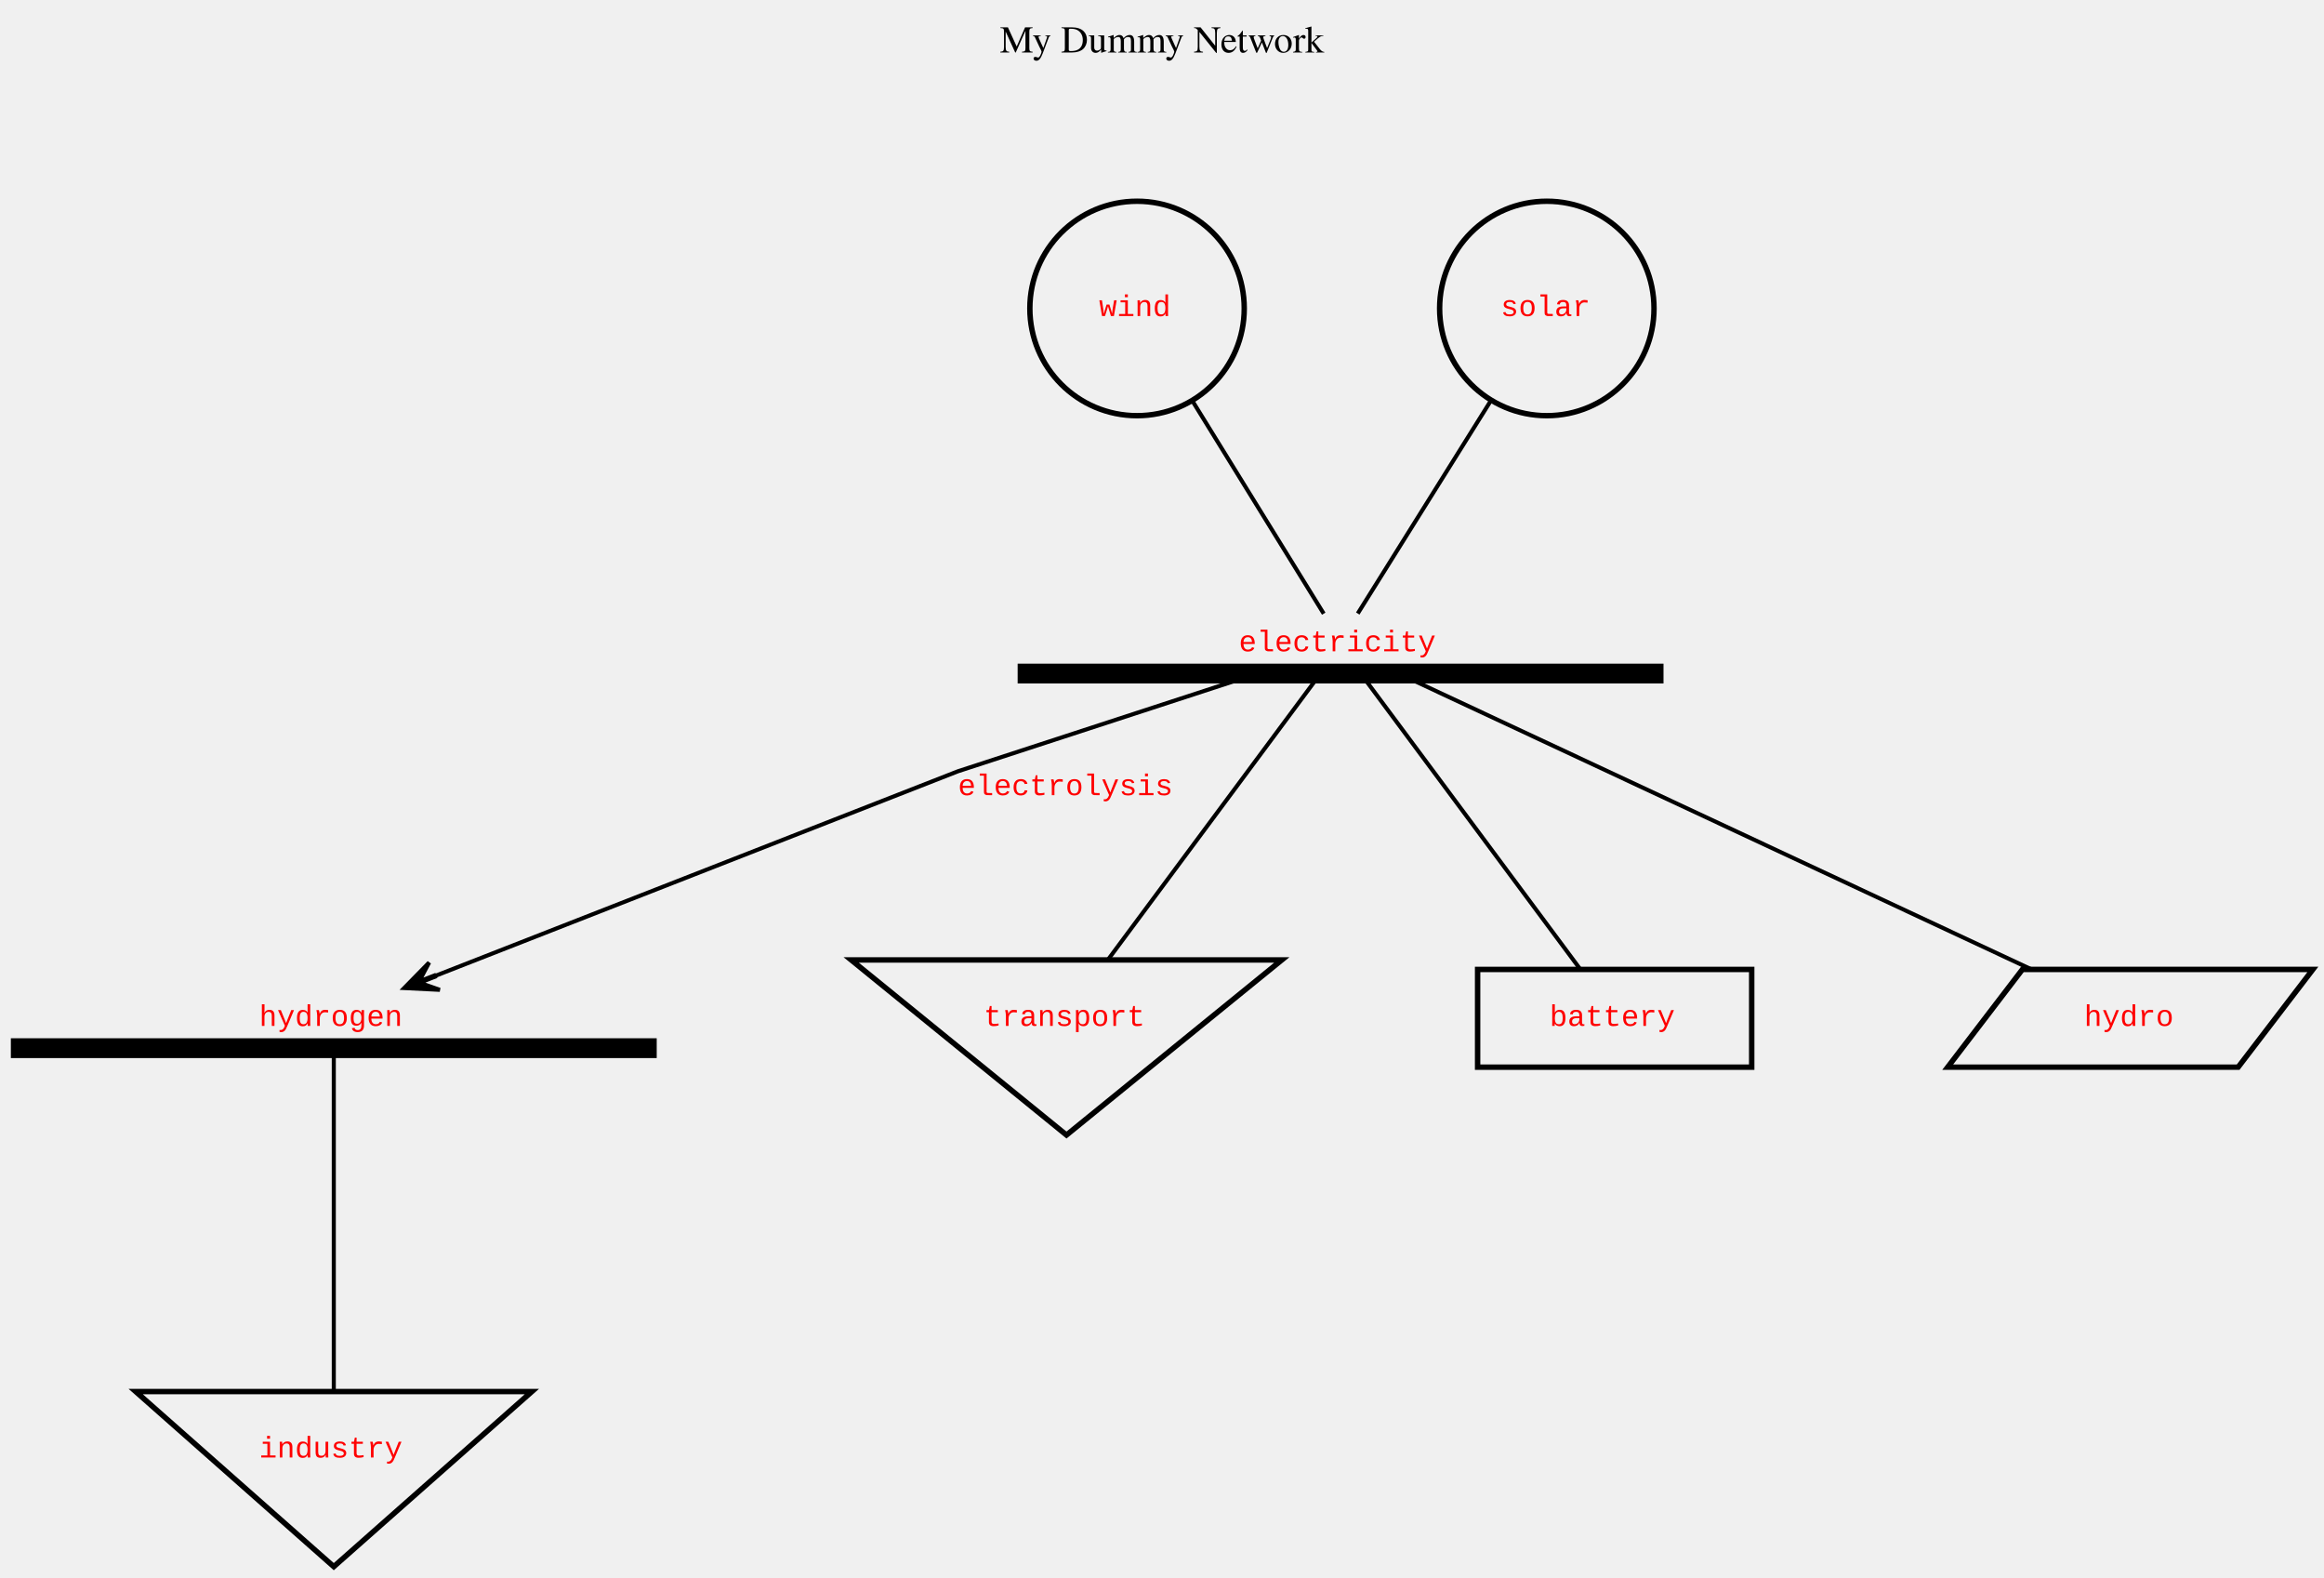
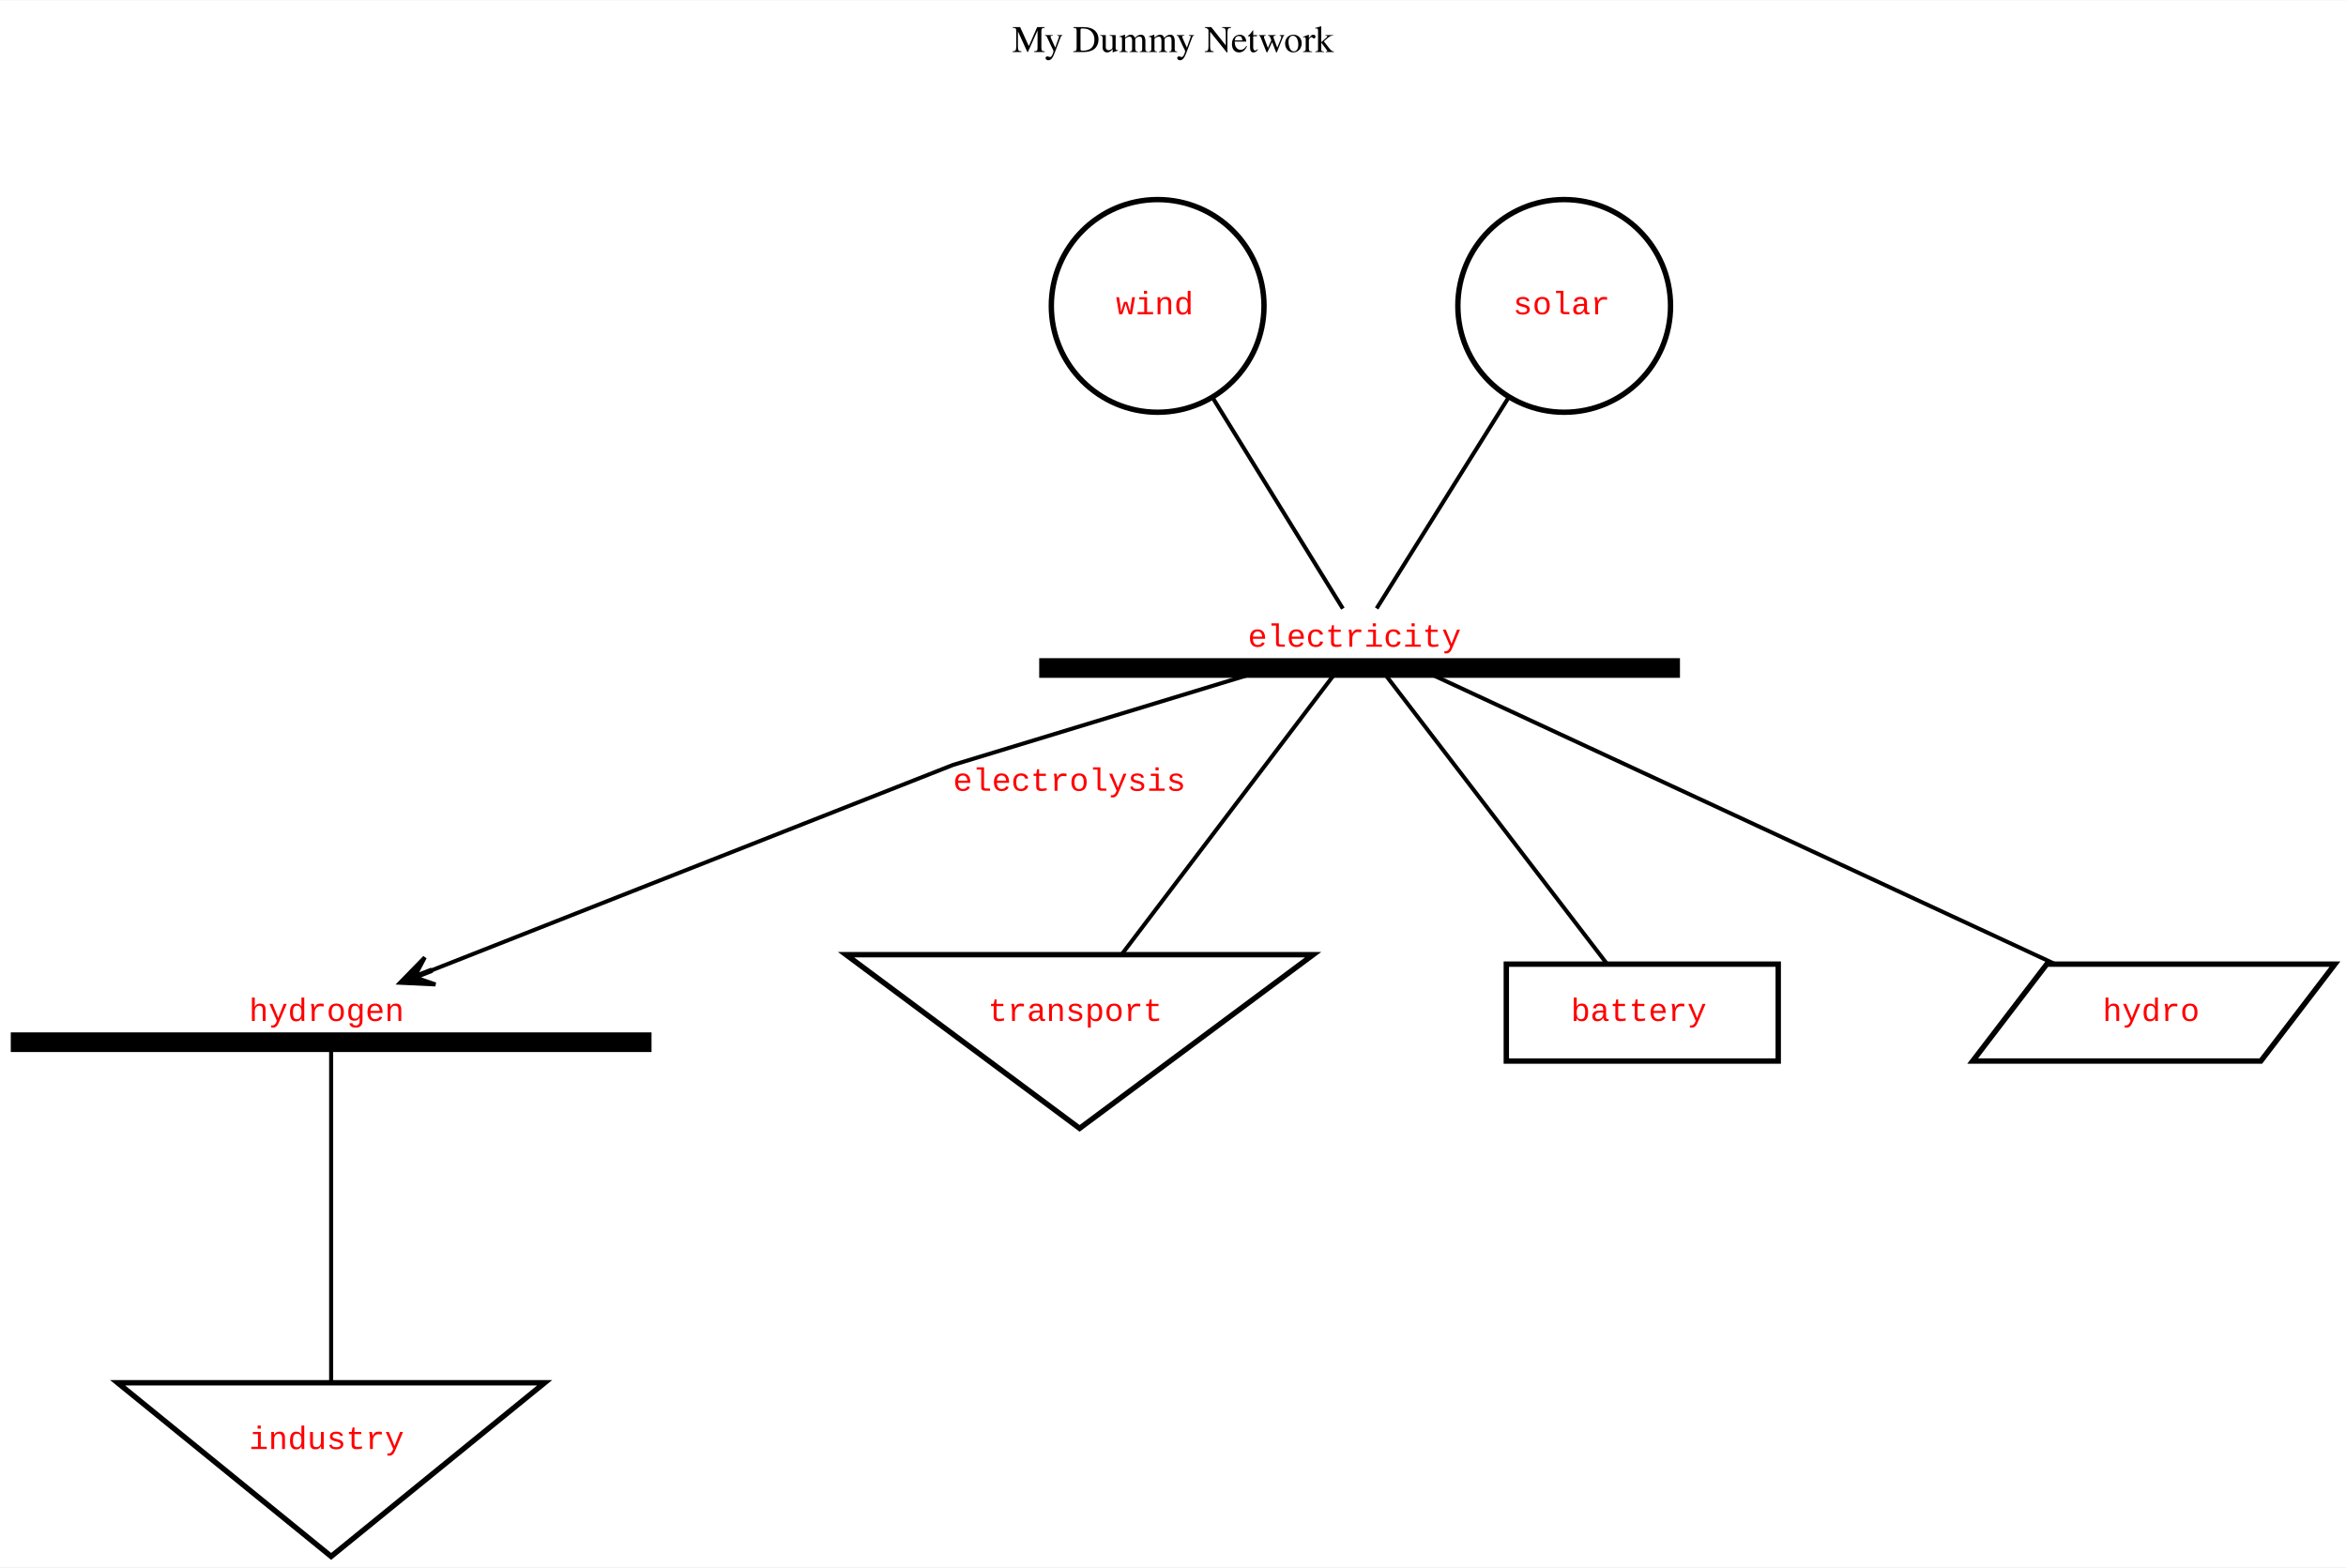
- <svg xmlns="http://www.w3.org/2000/svg" xmlns:xlink="http://www.w3.org/1999/xlink" width="856pt" height="581pt" viewBox="0.00 0.00 856.39 581.00">
-   <g id="graph0" class="graph" transform="scale(1 1) rotate(0) translate(4 577)">
+ <svg xmlns="http://www.w3.org/2000/svg" xmlns:xlink="http://www.w3.org/1999/xlink" width="871pt" height="582pt" viewBox="0.00 0.00 871.39 582.00">
+   <g id="graph0" class="graph" transform="scale(1 1) rotate(0) translate(4 578)">
    <g id="a_graph0">
      <a xlink:title="Network: My Dummy Network&#10;Buses: 2 (out of 2)&#10;Generators: 2 (out of 2)&#10;Loads: 2 (out of 2)&#10;Stores: 1 (out of 1)&#10;Storage units: 1 (out of 1)&#10;Links: 1 (out of 1)&#10;Lines: 0 (out of 0)&#10;Snapshots: 1">
-         <text text-anchor="middle" x="424.19" y="-557.8" font-family="Times,serif" font-size="14.00">My Dummy Network</text>
-         <text text-anchor="middle" x="424.19" y="-510.8" font-family="Times,serif" font-size="14.00">           </text>
+         <polygon fill="white" stroke="transparent" points="-4,4 -4,-578 867.39,-578 867.39,4 -4,4" />
+         <text text-anchor="middle" x="431.69" y="-558.8" font-family="Times,serif" font-size="14.00">My Dummy Network</text>
+         <text text-anchor="middle" x="431.69" y="-511.8" font-family="Times,serif" font-size="14.00">           </text>
      </a>
    </g>
    <g id="node1" class="node">
      <g id="a_node1">
        <a xlink:title="Bus: electricity&#10;Carrier: AC&#10;Unit: &#10;Generators: 2&#10;Loads: 1&#10;Stores: 1&#10;Storage units: 1&#10;Incoming links: 0&#10;Outgoing links: 1&#10;Lines: 0&#10;&#10;Power time series: N/A ">
-           <polygon fill="none" stroke="transparent" stroke-width="7.3" points="609,-351 371,-351 371,-329 609,-329 609,-351" />
-           <polyline fill="none" stroke="black" stroke-width="7.3" points="371,-329 609,-329 " />
-           <text text-anchor="start" x="452.5" y="-337.2" font-family="Courier New" font-size="11.00" fill="red">electricity</text>
+           <polygon fill="none" stroke="transparent" stroke-width="7.3" points="620,-352 382,-352 382,-330 620,-330 620,-352" />
+           <polyline fill="none" stroke="black" stroke-width="7.3" points="382,-330 620,-330 " />
+           <text text-anchor="start" x="459.5" y="-337.9" font-family="Courier New" font-size="12.00" fill="red">electricity</text>
        </a>
      </g>
    </g>
    <g id="node2" class="node">
      <g id="a_node2">
        <a xlink:title="Bus: hydrogen&#10;Carrier: AC&#10;Unit: &#10;Generators: 0&#10;Loads: 1&#10;Stores: 0&#10;Storage units: 0&#10;Incoming links: 1&#10;Outgoing links: 0&#10;Lines: 0&#10;&#10;Power time series: N/A ">
          <polygon fill="none" stroke="transparent" stroke-width="7.3" points="238,-213 0,-213 0,-191 238,-191 238,-213" />
          <polyline fill="none" stroke="black" stroke-width="7.3" points="0,-191 238,-191 " />
-           <text text-anchor="start" x="91.5" y="-199.2" font-family="Courier New" font-size="11.00" fill="red">hydrogen</text>
+           <text text-anchor="start" x="88.5" y="-198.9" font-family="Courier New" font-size="12.00" fill="red">hydrogen</text>
        </a>
      </g>
    </g>
    <g id="edge7" class="edge">
      <g id="a_edge7">
        <a xlink:title="Link: electrolysis&#10;From: electricity (bus0)&#10;To: hydrogen (bus1)&#10;Carrier: &#10;Extendable nominal power: False&#10;Nominal power: 0.00 MW&#10;Efficiency: 1.00&#10;Capital cost: 0.00 currency/MW&#10;Marginal cost: 0.00 currency/MWh&#10;&#10;Optimised nominal power: 0.00 MW&#10;Power time series (p0): N/A MW&#10;Power time series (p1): N/A MW">
-           <path fill="none" stroke="black" stroke-width="1.5" d="M459.06,-328.91C417.55,-315.36 349,-293 349,-293 349,-293 221.46,-243.09 156.33,-217.61" />
-           <polygon fill="black" stroke="black" stroke-width="1.5" points="144.94,-213.15 158.08,-212.49 150.62,-215.1 156.2,-217.29 156.11,-217.52 156.02,-217.75 150.43,-215.57 154.14,-222.55 144.94,-213.15 144.94,-213.15" />
+           <path fill="none" stroke="black" stroke-width="1.5" d="M467.86,-329.91C423.41,-316.36 350,-294 350,-294 350,-294 221.27,-243.29 156.01,-217.58" />
+           <polygon fill="black" stroke="black" stroke-width="1.5" points="144.6,-213.09 157.75,-212.46 150.28,-215.05 155.86,-217.25 155.77,-217.48 155.68,-217.72 150.09,-215.52 153.79,-222.51 144.6,-213.09 144.6,-213.09" />
        </a>
      </g>
-       <text text-anchor="start" x="349" y="-284.2" font-family="Courier New" font-size="11.00" fill="red">electrolysis</text>
+       <text text-anchor="start" x="350" y="-284.4" font-family="Courier New" font-size="12.00" fill="red">electrolysis</text>
    </g>
    <g id="node5" class="node">
      <g id="a_node5">
        <a xlink:title="Load: transport&#10;Bus: electricity&#10;Carrier: &#10;Power set: 0.00 ">
-           <polygon fill="none" stroke="black" stroke-width="2" points="389,-159 468.34,-223.5 309.66,-223.5 389,-159" />
-           <text text-anchor="start" x="358.5" y="-199.2" font-family="Courier New" font-size="11.00" fill="red">transport</text>
+           <polygon fill="none" stroke="black" stroke-width="2" points="397,-159 483.74,-223.5 310.26,-223.5 397,-159" />
+           <text text-anchor="start" x="363" y="-198.9" font-family="Courier New" font-size="12.00" fill="red">transport</text>
        </a>
      </g>
    </g>
    <g id="edge3" class="edge">
-       <path fill="none" stroke="black" stroke-width="1.5" d="M482.41,-328.78C465.89,-306.54 426.42,-253.39 404.44,-223.79" />
+       <path fill="none" stroke="black" stroke-width="1.5" d="M493.18,-329.7C476.18,-307.3 435.53,-253.76 412.9,-223.95" />
    </g>
    <g id="node7" class="node">
      <g id="a_node7">
        <a xlink:title="Store: battery&#10;Bus: electricity&#10;Carrier: &#10;Extendable nominal energy: False&#10;Nominal energy: 0.00 h&#10;Power set: 0.00 &#10;Cyclic energy: False&#10;Capital cost: 0.00 currency/&#10;Marginal cost: 0.00 currency/h&#10;&#10;Optimised nominal energy: 0.00 h&#10;Energy time series: N/A h&#10;Power time series: N/A ">
-           <polygon fill="none" stroke="black" stroke-width="2" points="641.5,-220 540.5,-220 540.5,-184 641.5,-184 641.5,-220" />
-           <text text-anchor="start" x="567" y="-199.2" font-family="Courier New" font-size="11.00" fill="red">battery</text>
+           <polygon fill="none" stroke="black" stroke-width="2" points="656.5,-220 555.5,-220 555.5,-184 656.5,-184 656.5,-220" />
+           <text text-anchor="start" x="579.5" y="-198.9" font-family="Courier New" font-size="12.00" fill="red">battery</text>
        </a>
      </g>
    </g>
    <g id="edge5" class="edge">
-       <path fill="none" stroke="black" stroke-width="1.5" d="M497.59,-328.78C514.75,-305.67 556.68,-249.21 578.04,-220.45" />
+       <path fill="none" stroke="black" stroke-width="1.5" d="M508.89,-329.7C526.82,-306.3 570.79,-248.94 592.88,-220.12" />
    </g>
    <g id="node8" class="node">
      <g id="a_node8">
        <a xlink:title="Storage unit: hydro&#10;Bus: electricity&#10;Carrier: &#10;Extendable nominal power: False&#10;Nominal power: 0.00 &#10;Power set: 0.00 &#10;Charge cyclic state: False&#10;Capital cost: 0.00 currency/&#10;Marginal cost: 0.00 currency/h&#10;&#10;Optimised nominal power: 0.00 &#10;Power time series: N/A ">
-           <polygon fill="none" stroke="black" stroke-width="2" points="848.28,-220 741.25,-220 713.72,-184 820.75,-184 848.28,-220" />
-           <text text-anchor="start" x="764" y="-199.2" font-family="Courier New" font-size="11.00" fill="red">hydro</text>
+           <polygon fill="none" stroke="black" stroke-width="2" points="863.28,-220 756.25,-220 728.72,-184 835.75,-184 863.28,-220" />
+           <text text-anchor="start" x="777" y="-198.9" font-family="Courier New" font-size="12.00" fill="red">hydro</text>
        </a>
      </g>
    </g>
    <g id="edge6" class="edge">
-       <path fill="none" stroke="black" stroke-width="1.5" d="M511.4,-329C560.75,-305.93 683.01,-248.79 744.49,-220.07" />
+       <path fill="none" stroke="black" stroke-width="1.5" d="M522.69,-329.93C572.72,-306.69 696.67,-249.13 758.98,-220.19" />
    </g>
    <g id="node6" class="node">
      <g id="a_node6">
        <a xlink:title="Load: industry&#10;Bus: hydrogen&#10;Carrier: &#10;Power set: 0.00 ">
-           <polygon fill="none" stroke="black" stroke-width="2" points="119,0 192,-64.5 46,-64.5 119,0" />
-           <text text-anchor="start" x="91.5" y="-40.2" font-family="Courier New" font-size="11.00" fill="red">industry</text>
+           <polygon fill="none" stroke="black" stroke-width="2" points="119,0 198.31,-64.5 39.69,-64.5 119,0" />
+           <text text-anchor="start" x="88.5" y="-39.9" font-family="Courier New" font-size="12.00" fill="red">industry</text>
        </a>
      </g>
    </g>
    <g id="edge4" class="edge">
      <path fill="none" stroke="black" stroke-width="1.5" d="M119,-190.7C119,-165.18 119,-98.67 119,-64.67" />
    </g>
    <g id="node3" class="node">
      <g id="a_node3">
        <a xlink:title="Generator: wind&#10;Bus: electricity&#10;Carrier: &#10;Extendable nominal power: False&#10;Nominal power: 0.00 &#10;Power set: 0.00 &#10;Efficiency: 1.00&#10;Capital cost: 0.00 currency/&#10;Marginal cost: 0.00 currency/h&#10;&#10;Optimised nominal power: 0.00 &#10;Power time series: N/A ">
-           <ellipse fill="none" stroke="black" stroke-width="2" cx="415" cy="-463.5" rx="39.5" ry="39.5" />
-           <text text-anchor="start" x="401" y="-460.7" font-family="Courier New" font-size="11.00" fill="red">wind</text>
+           <ellipse fill="none" stroke="black" stroke-width="2" cx="426" cy="-464.5" rx="39.5" ry="39.5" />
+           <text text-anchor="start" x="410.5" y="-461.4" font-family="Courier New" font-size="12.00" fill="red">wind</text>
        </a>
      </g>
    </g>
    <g id="edge1" class="edge">
-       <path fill="none" stroke="black" stroke-width="1.5" d="M435.49,-429.3C451.71,-403.02 473.32,-368.02 483.79,-351.06" />
+       <path fill="none" stroke="black" stroke-width="1.5" d="M446.49,-430.3C462.71,-404.02 484.32,-369.02 494.79,-352.06" />
    </g>
    <g id="node4" class="node">
      <g id="a_node4">
        <a xlink:title="Generator: solar&#10;Bus: electricity&#10;Carrier: &#10;Extendable nominal power: False&#10;Nominal power: 0.00 &#10;Power set: 0.00 &#10;Efficiency: 1.00&#10;Capital cost: 0.00 currency/&#10;Marginal cost: 0.00 currency/h&#10;&#10;Optimised nominal power: 0.00 &#10;Power time series: N/A ">
-           <ellipse fill="none" stroke="black" stroke-width="2" cx="566" cy="-463.5" rx="39.5" ry="39.5" />
-           <text text-anchor="start" x="549" y="-460.7" font-family="Courier New" font-size="11.00" fill="red">solar</text>
+           <ellipse fill="none" stroke="black" stroke-width="2" cx="577" cy="-464.5" rx="39.5" ry="39.5" />
+           <text text-anchor="start" x="558" y="-461.4" font-family="Courier New" font-size="12.00" fill="red">solar</text>
        </a>
      </g>
    </g>
    <g id="edge2" class="edge">
-       <path fill="none" stroke="black" stroke-width="1.5" d="M545.43,-429.62C528.99,-403.34 506.99,-368.17 496.33,-351.12" />
+       <path fill="none" stroke="black" stroke-width="1.5" d="M556.43,-430.62C539.99,-404.34 517.99,-369.17 507.33,-352.12" />
    </g>
  </g>
</svg>
